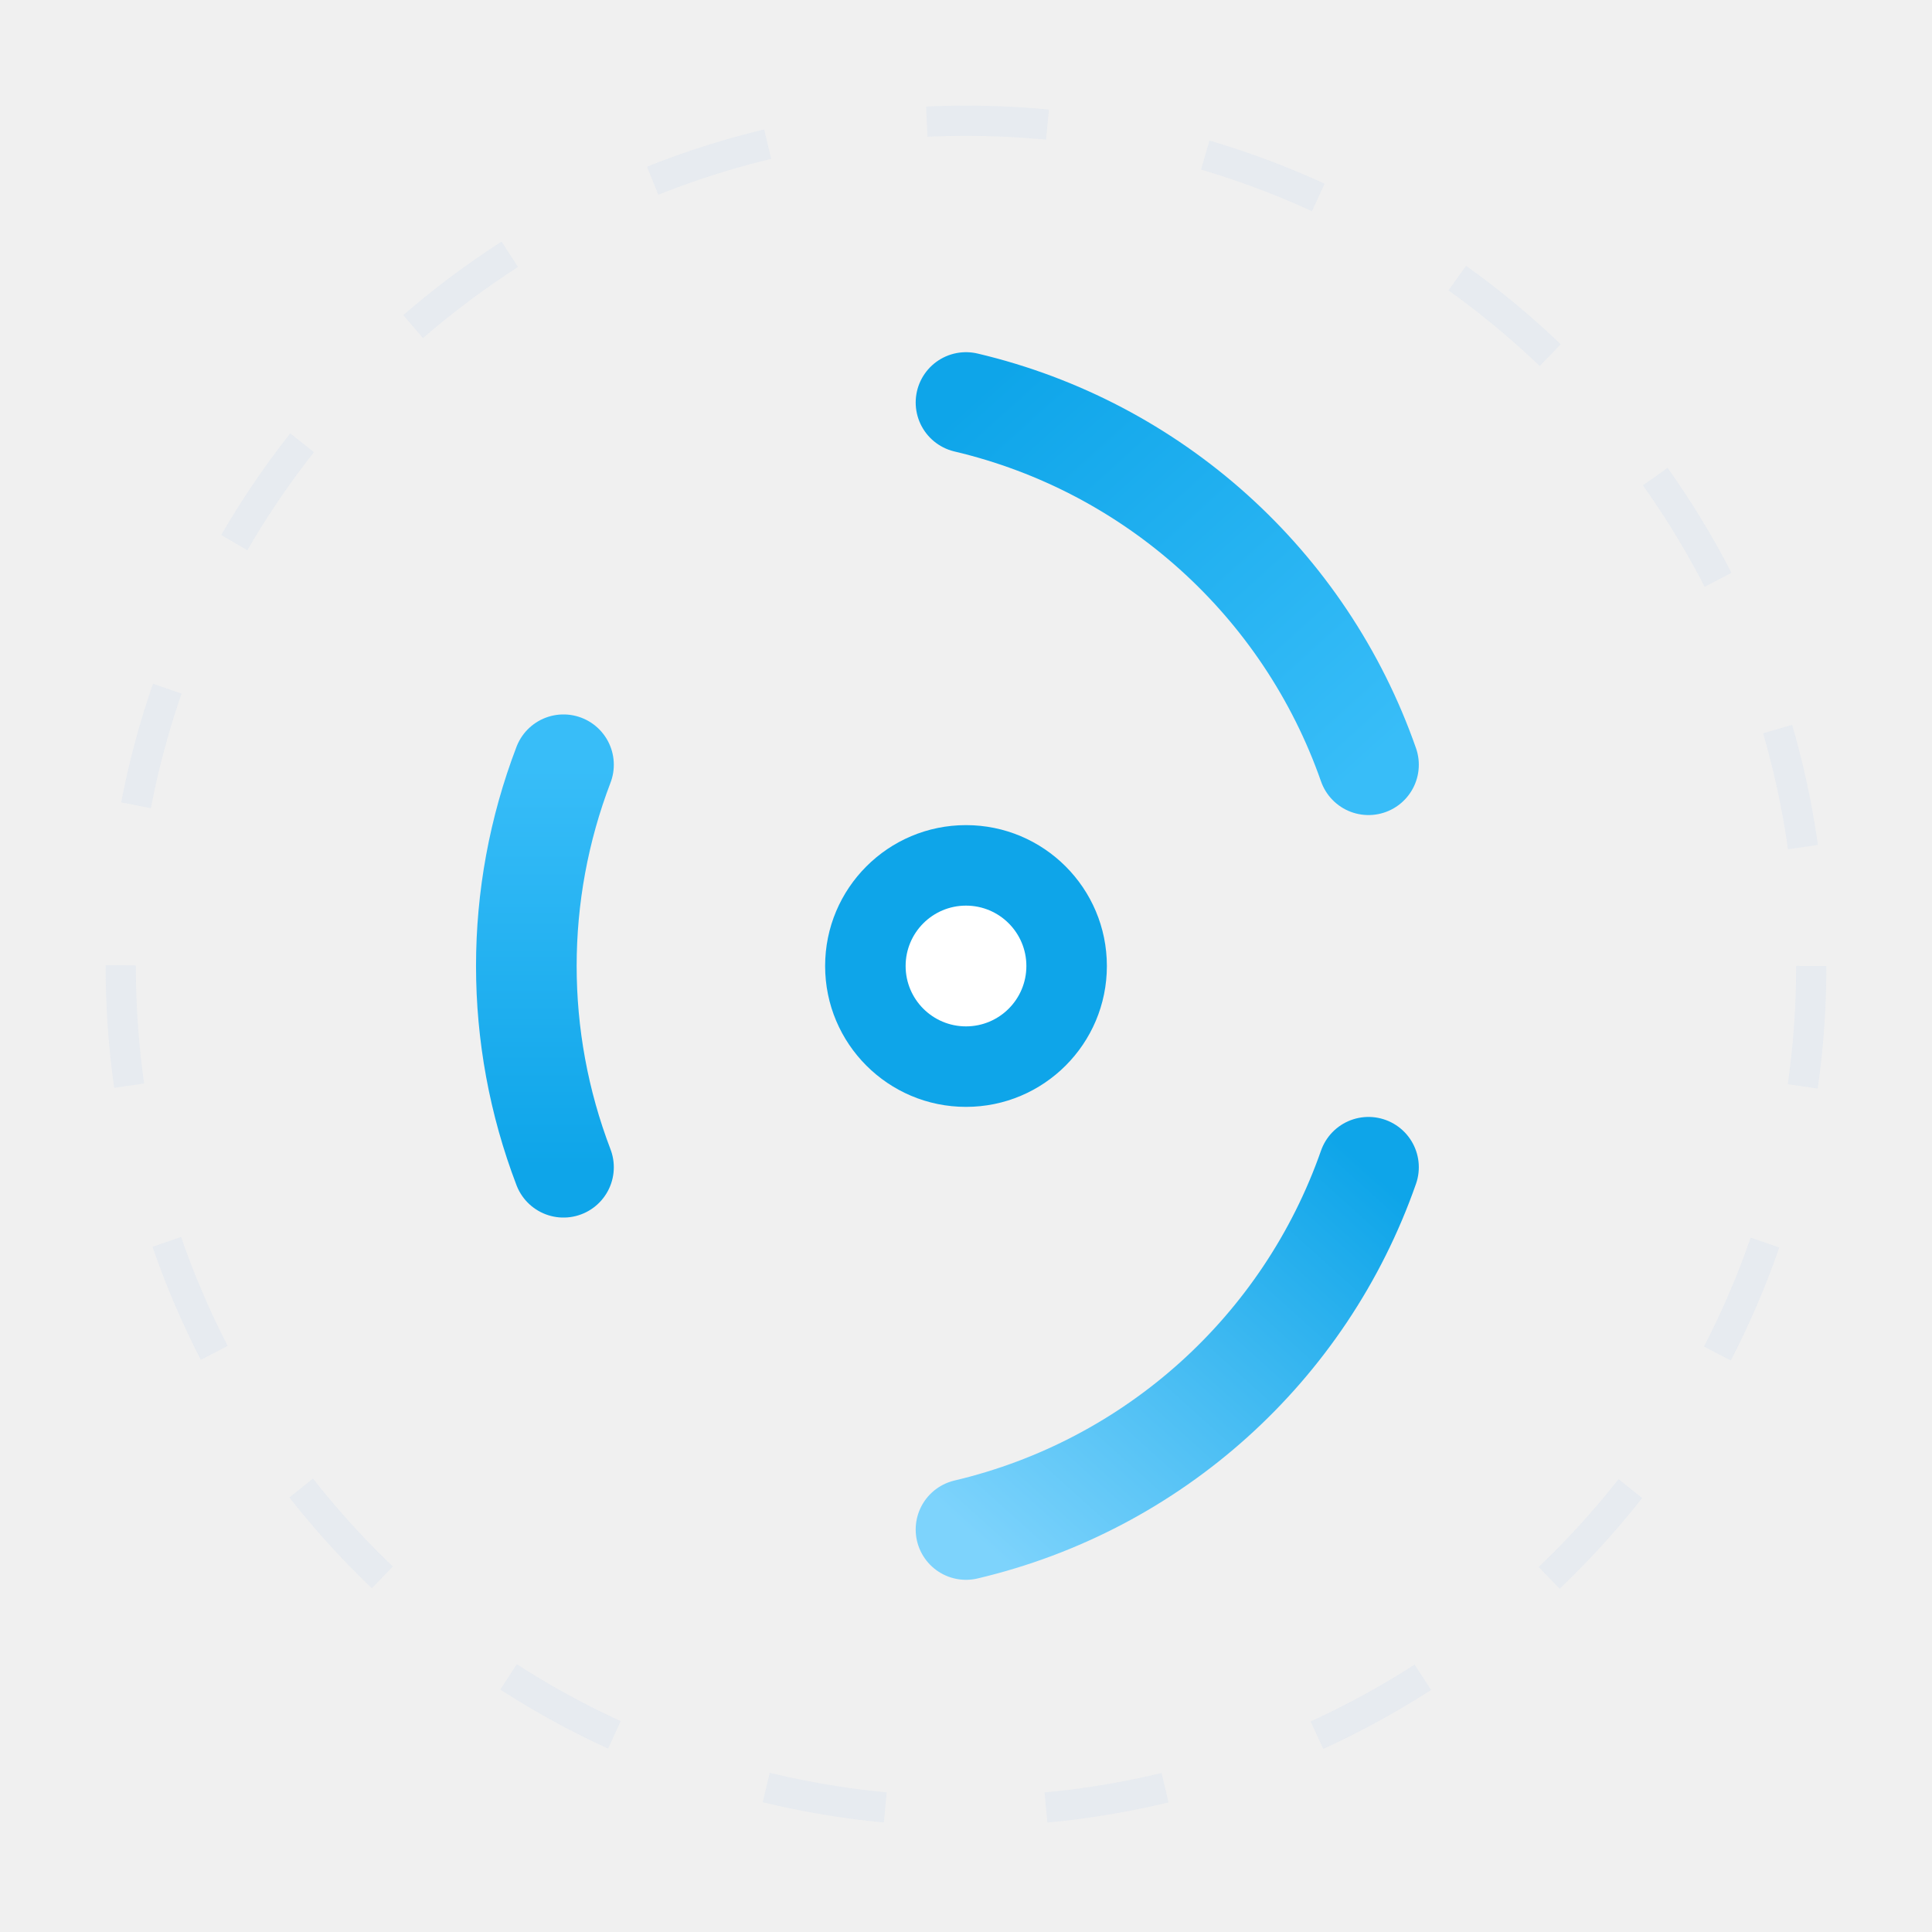
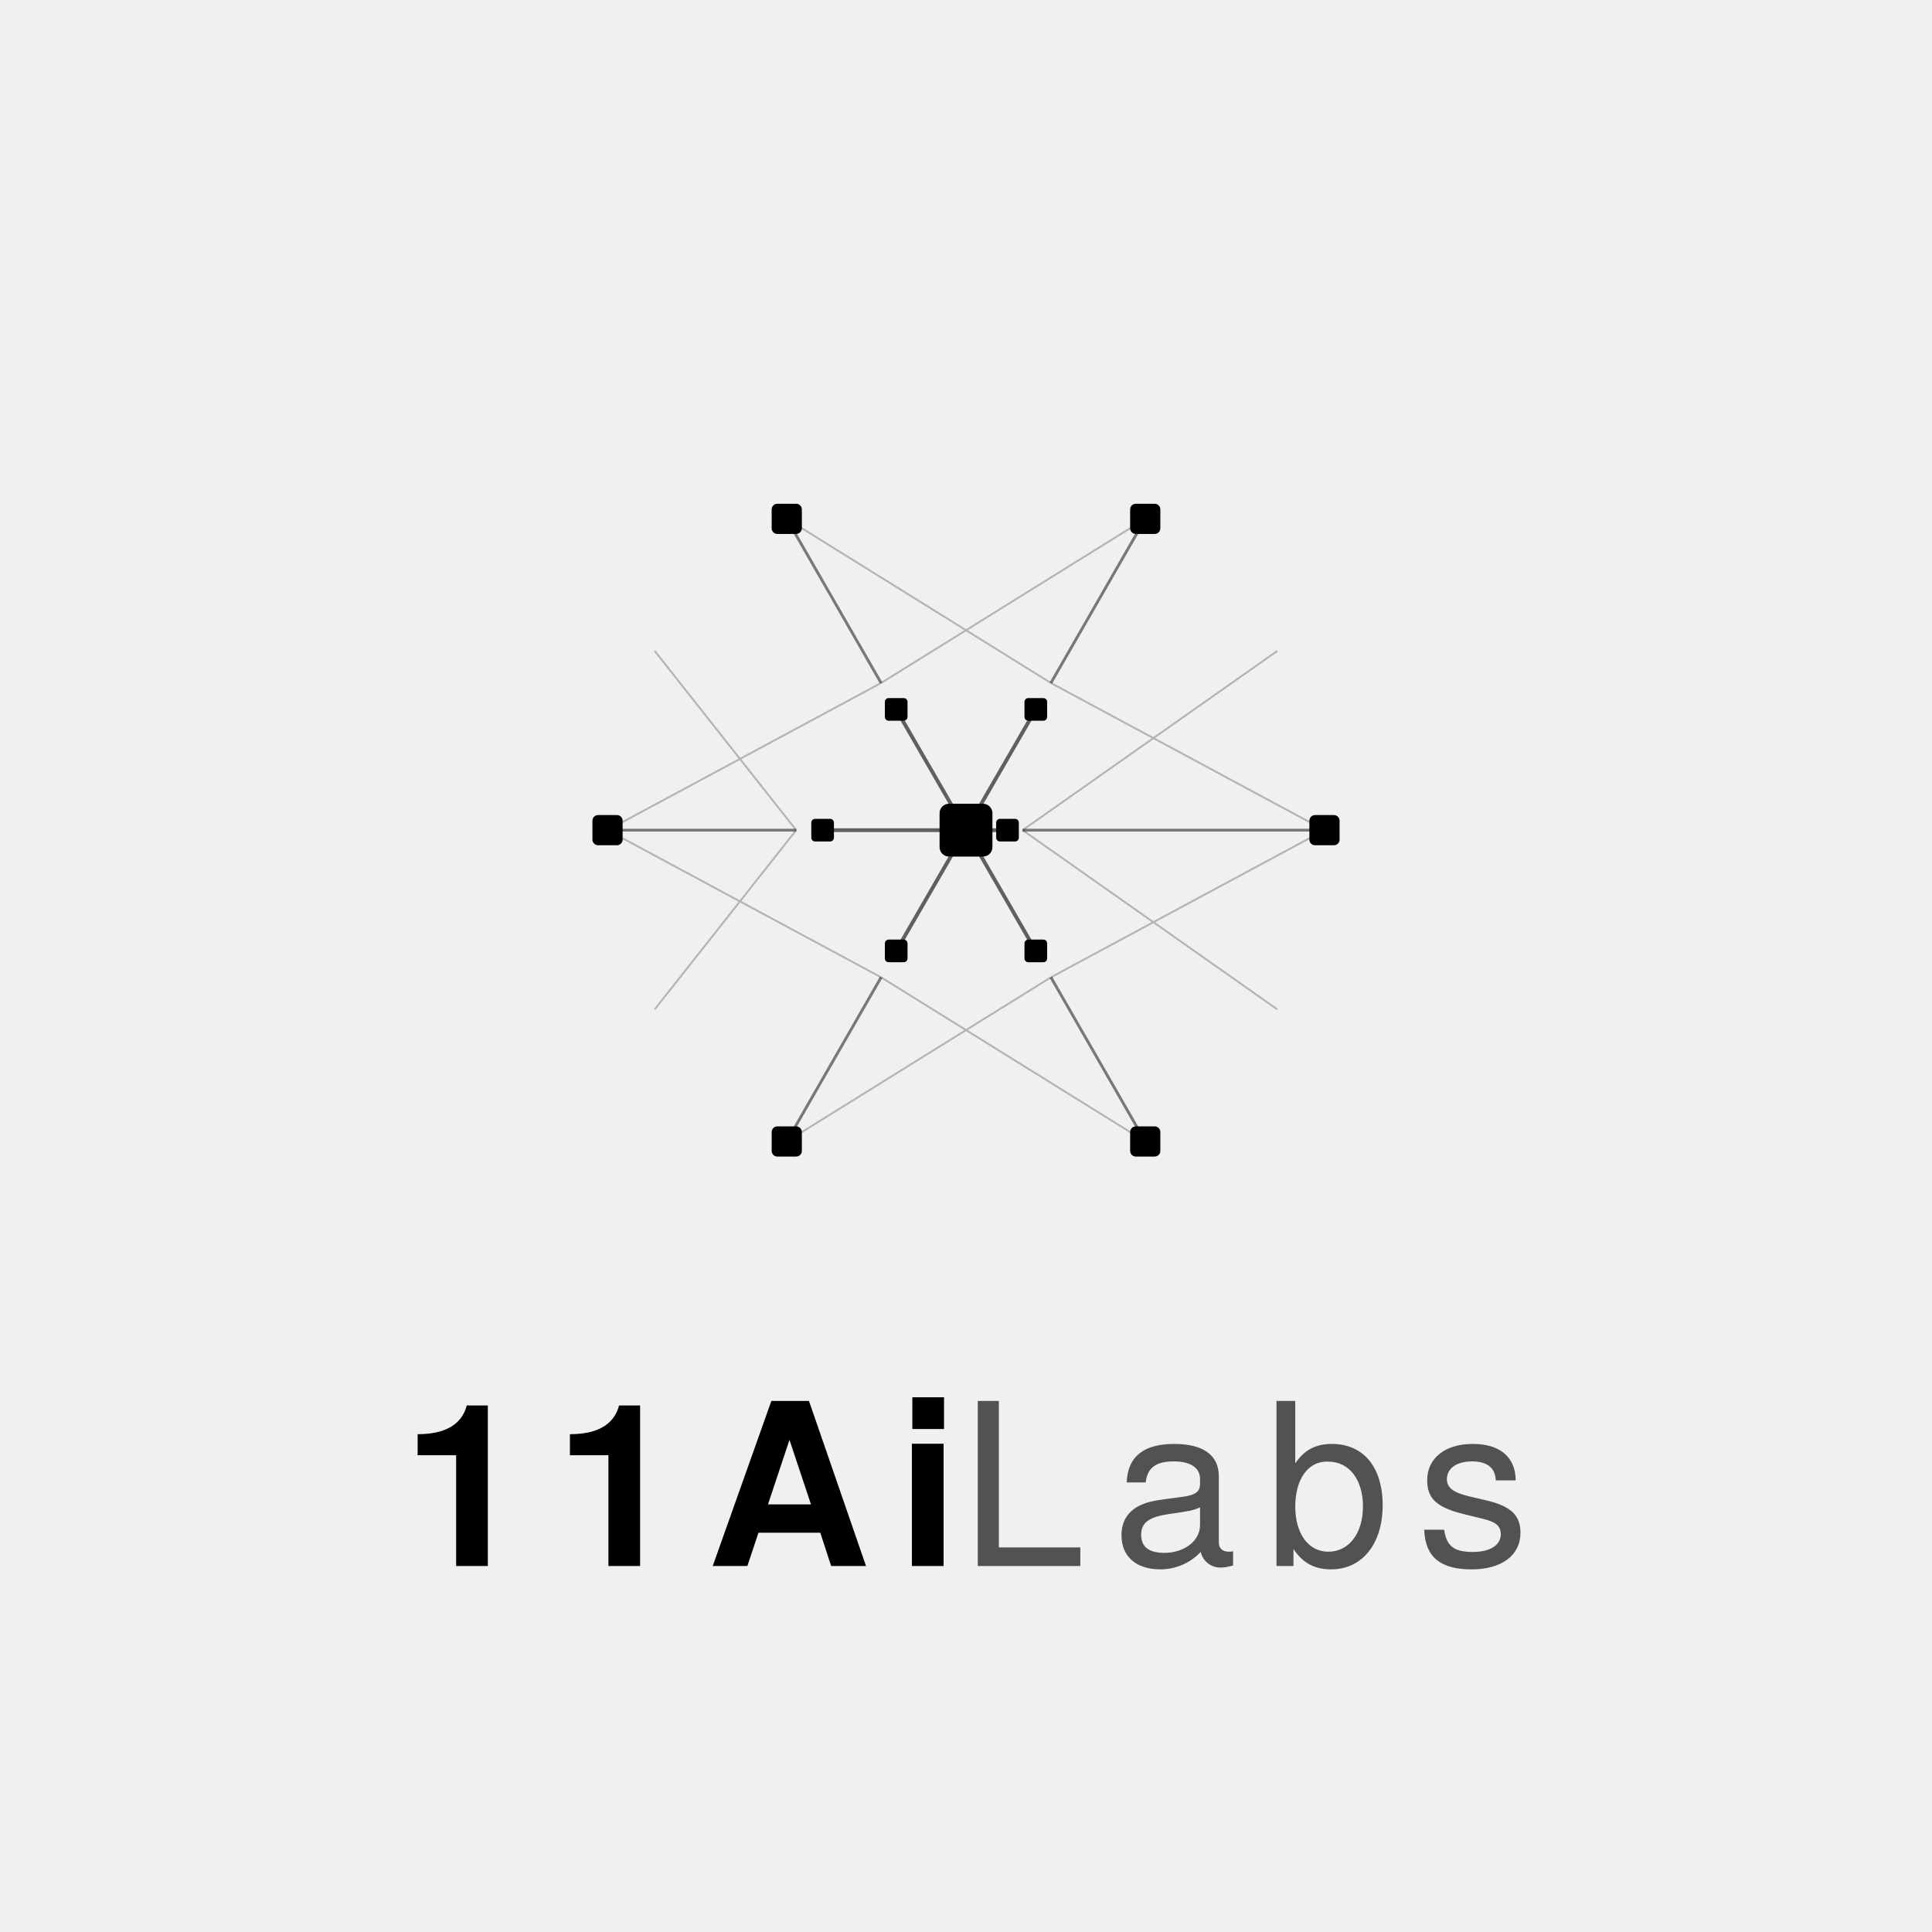
- <svg xmlns="http://www.w3.org/2000/svg" viewBox="0 0 48 48" fill="none">
-   <defs>
-     <linearGradient id="a1" x1="0" y1="0" x2="1" y2="1">
-       <stop offset="0%" stop-color="#0EA5E9" />
-       <stop offset="100%" stop-color="#38bdf8" />
-     </linearGradient>
-     <linearGradient id="a2" x1="1" y1="0" x2="0" y2="1">
-       <stop offset="0%" stop-color="#0EA5E9" />
-       <stop offset="100%" stop-color="#7dd3fc" />
-     </linearGradient>
-     <linearGradient id="a3" x1="0.5" y1="0" x2="0.5" y2="1">
-       <stop offset="0%" stop-color="#38bdf8" />
-       <stop offset="100%" stop-color="#0EA5E9" />
-     </linearGradient>
-   </defs>
-   <circle cx="24" cy="24" r="21" stroke="#e2e8f0" stroke-width="0.75" stroke-dasharray="3 4" opacity="0.7" />
-   <circle cx="24" cy="24" r="3.5" fill="#0EA5E9" />
-   <circle cx="24" cy="24" r="1.5" fill="#fff" />
-   <path d="M24 10 A14 14 0 0 1 34 19" stroke="url(#a1)" stroke-width="2.5" stroke-linecap="round" fill="none" />
-   <path d="M34 29 A14 14 0 0 1 24 38" stroke="url(#a2)" stroke-width="2.5" stroke-linecap="round" fill="none" />
-   <path d="M14 29 A14 14 0 0 1 14 19" stroke="url(#a3)" stroke-width="2.5" stroke-linecap="round" fill="none" />
+ <svg xmlns="http://www.w3.org/2000/svg" width="1024" height="1024" viewBox="0 0 1024 1024" fill="none">
+   <g stroke="#000" stroke-width="1.5" opacity="0.5">
+     <line x1="542" y1="440" x2="702" y2="440" />
+     <line x1="557" y1="518" x2="607" y2="605" />
+     <line x1="467" y1="518" x2="417" y2="605" />
+     <line x1="422" y1="440" x2="322" y2="440" />
+     <line x1="467" y1="362" x2="417" y2="275" />
+     <line x1="557" y1="362" x2="607" y2="275" />
+   </g>
+   <g stroke="#000" stroke-width="1" opacity="0.25">
+     <line x1="542" y1="440" x2="677" y2="535" />
+     <line x1="542" y1="440" x2="677" y2="345" />
+     <line x1="557" y1="518" x2="702" y2="440" />
+     <line x1="557" y1="518" x2="417" y2="605" />
+     <line x1="467" y1="518" x2="322" y2="440" />
+     <line x1="467" y1="518" x2="607" y2="605" />
+     <line x1="422" y1="440" x2="347" y2="535" />
+     <line x1="422" y1="440" x2="347" y2="345" />
+     <line x1="467" y1="362" x2="322" y2="440" />
+     <line x1="467" y1="362" x2="607" y2="275" />
+     <line x1="557" y1="362" x2="702" y2="440" />
+     <line x1="557" y1="362" x2="417" y2="275" />
+   </g>
+   <g fill="#000">
+     <rect x="694" y="432" width="16" height="16" rx="3" />
+     <rect x="599" y="597" width="16" height="16" rx="3" />
+     <rect x="409" y="597" width="16" height="16" rx="3" />
+     <rect x="314" y="432" width="16" height="16" rx="3" />
+     <rect x="409" y="267" width="16" height="16" rx="3" />
+     <rect x="599" y="267" width="16" height="16" rx="3" />
+   </g>
+   <g stroke="#000" stroke-width="2" opacity="0.6">
+     <line x1="512" y1="440" x2="534" y2="440" />
+     <line x1="512" y1="440" x2="549" y2="504" />
+     <line x1="512" y1="440" x2="475" y2="504" />
+     <line x1="512" y1="440" x2="436" y2="440" />
+     <line x1="512" y1="440" x2="475" y2="376" />
+     <line x1="512" y1="440" x2="549" y2="376" />
+   </g>
+   <g fill="#000">
+     <rect x="528" y="434" width="12" height="12" rx="2" />
+     <rect x="543" y="498" width="12" height="12" rx="2" />
+     <rect x="469" y="498" width="12" height="12" rx="2" />
+     <rect x="430" y="434" width="12" height="12" rx="2" />
+     <rect x="469" y="370" width="12" height="12" rx="2" />
+     <rect x="543" y="370" width="12" height="12" rx="2" />
+   </g>
+   <rect x="498" y="426" width="28" height="28" rx="5" fill="#000" />
+   <text x="512" y="830" text-anchor="middle" font-family="'Helvetica Neue','SF Pro Display',-apple-system,sans-serif" font-size="120" font-weight="700" letter-spacing="14" fill="#000">
+     11Ai<tspan font-weight="500" fill="#525252">Labs</tspan>
+   </text>
</svg>
